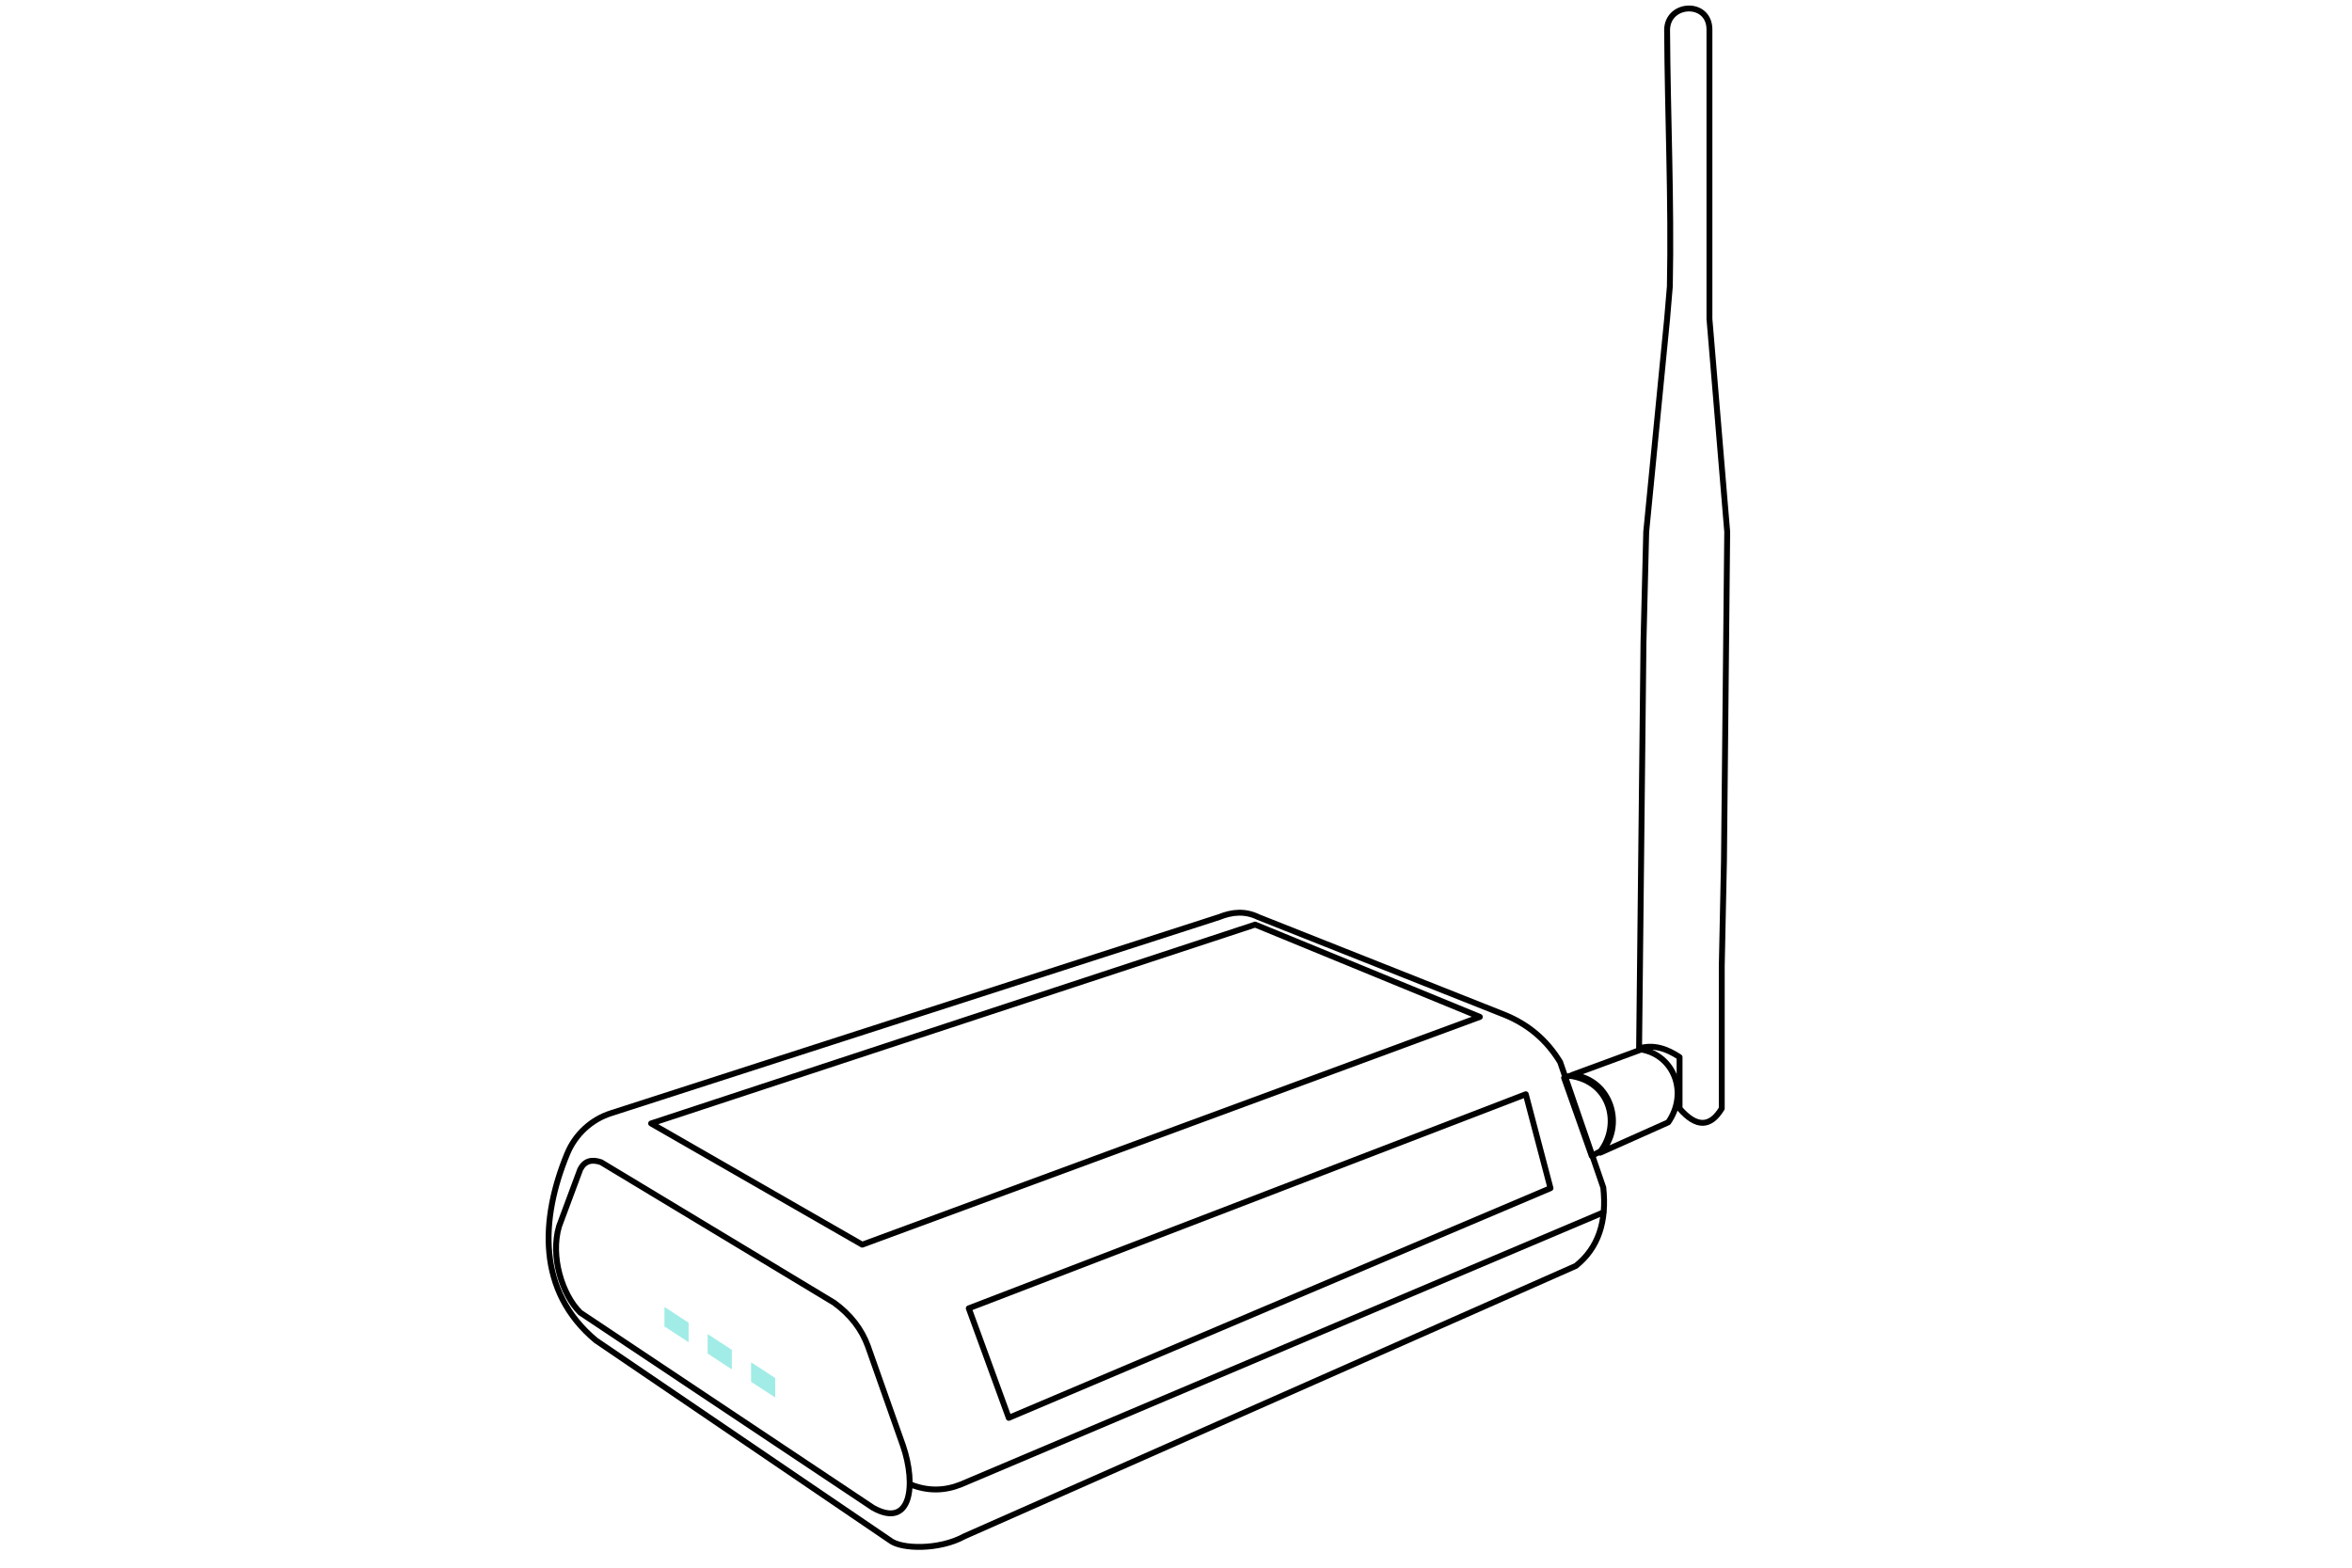
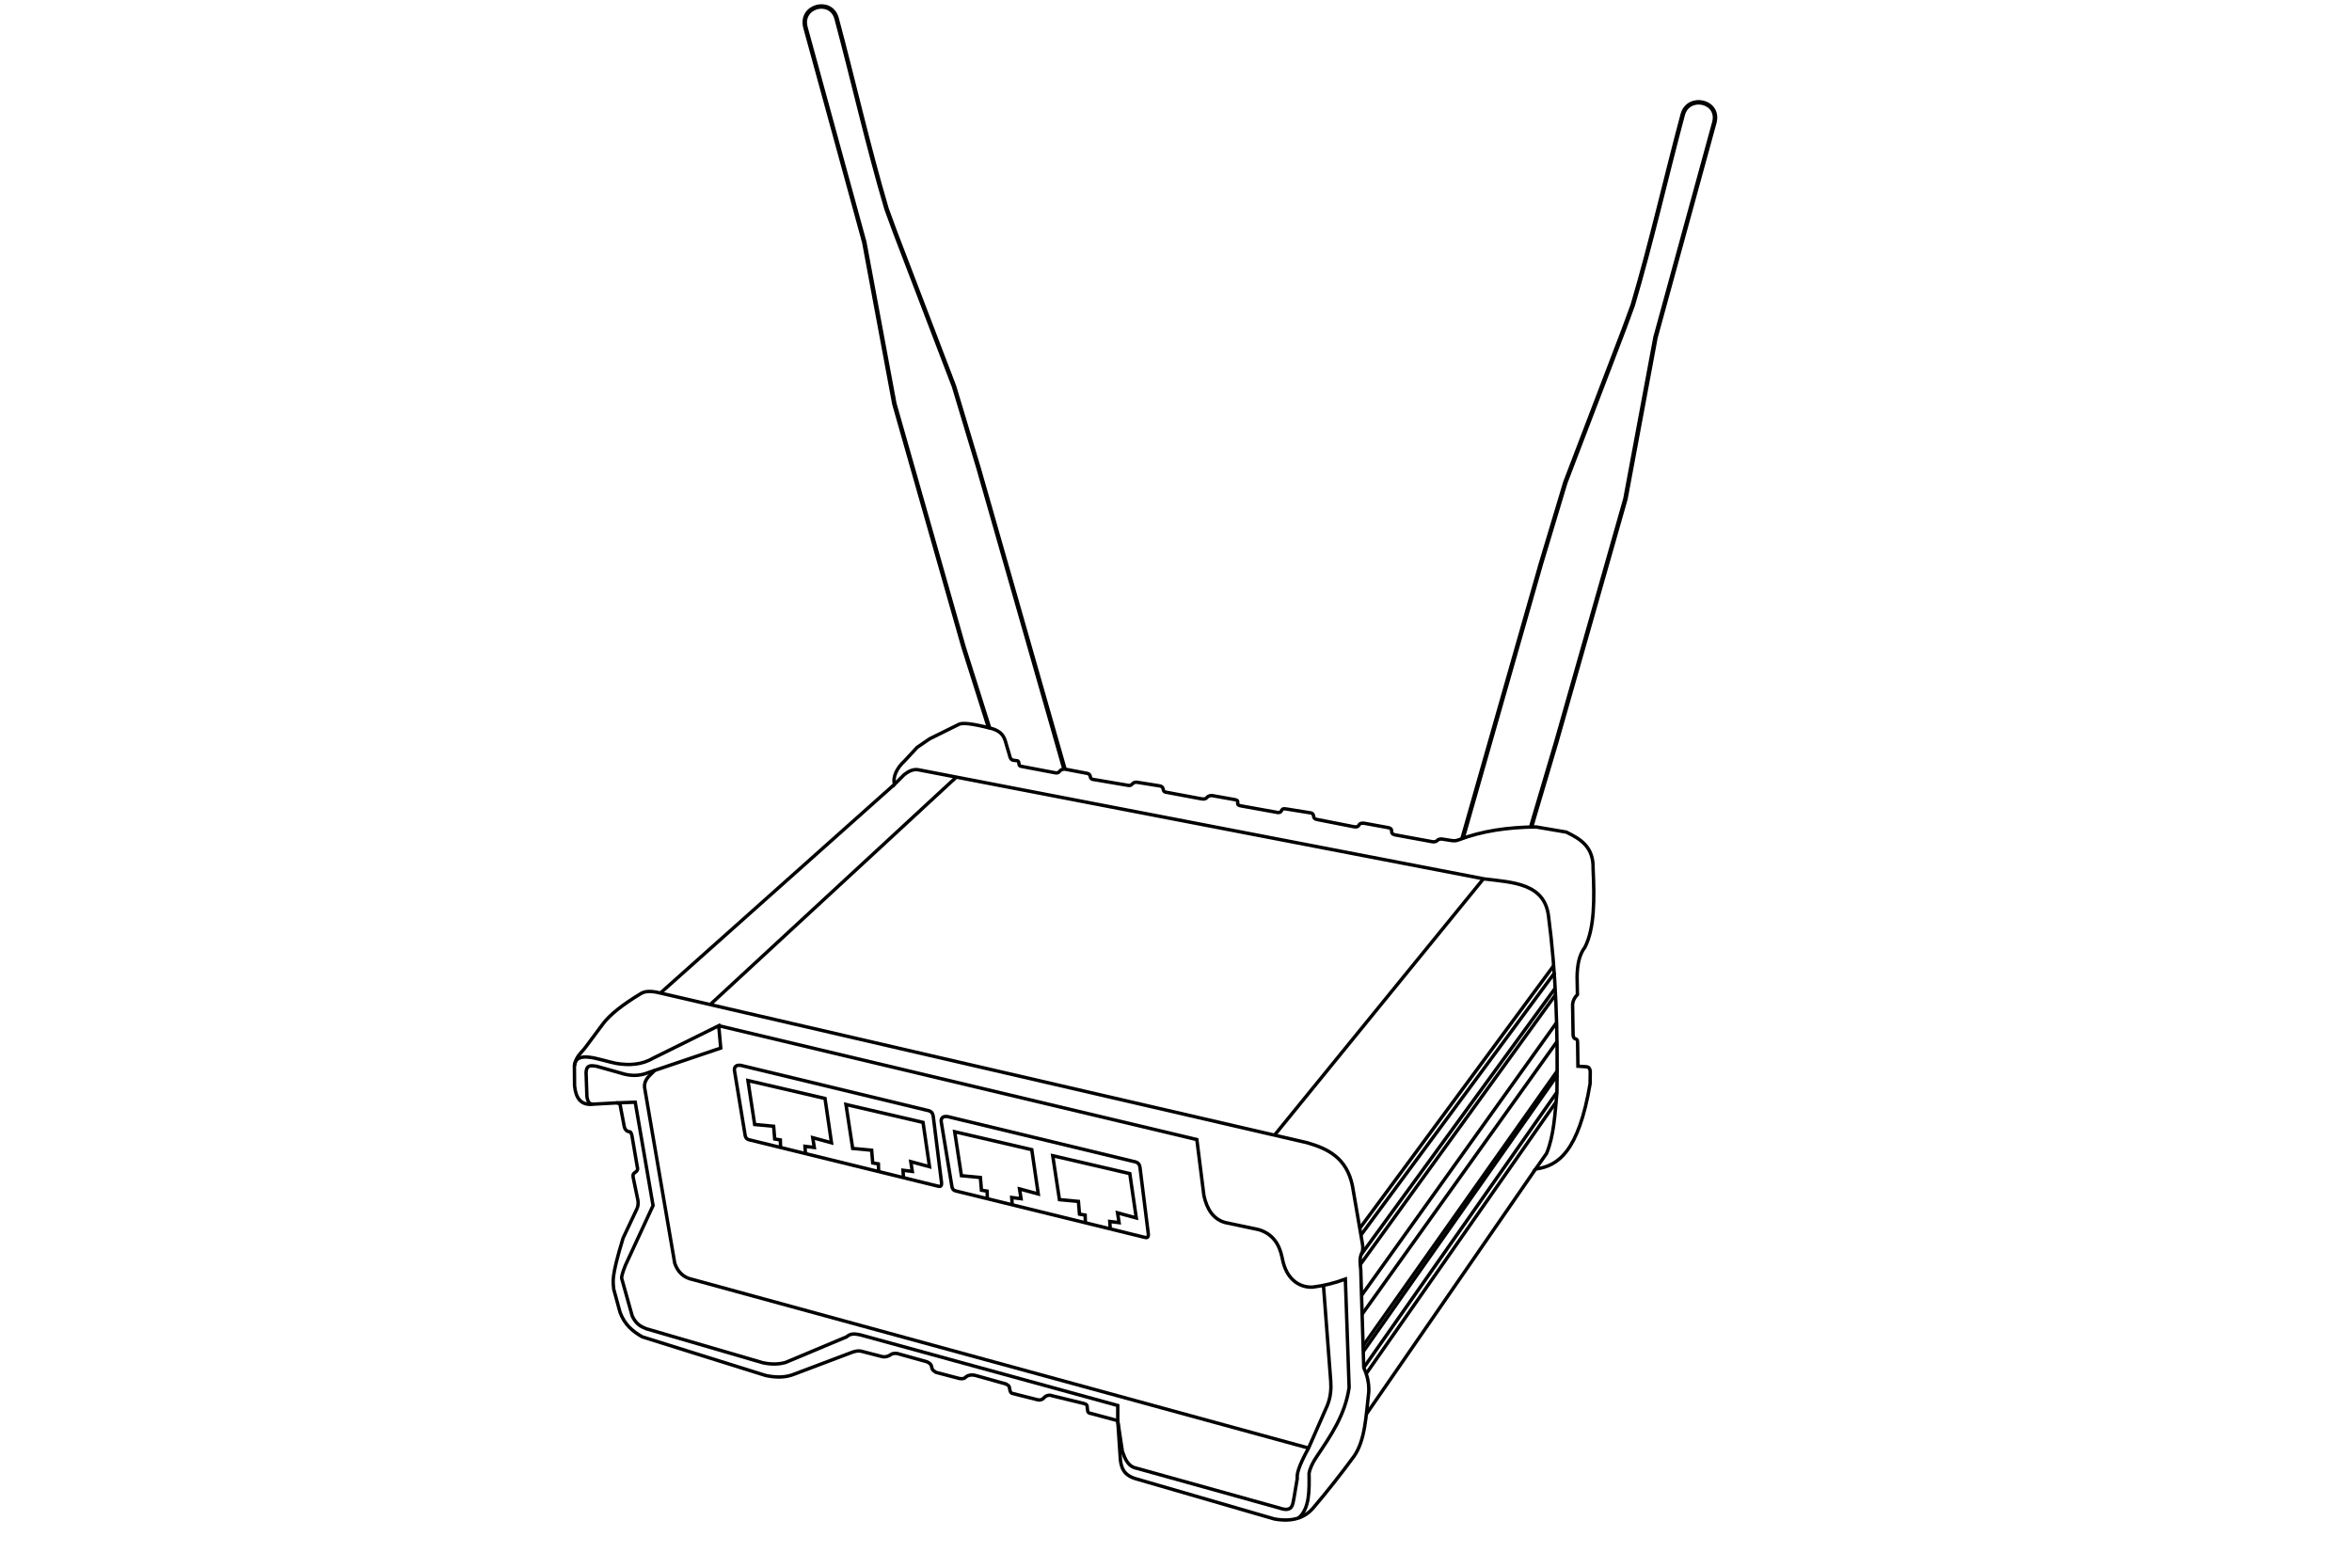
<svg xmlns="http://www.w3.org/2000/svg" width="100%" height="100%" viewBox="0 0 600 400" version="1.1" xml:space="preserve" style="fill-rule:evenodd;clip-rule:evenodd;stroke-linecap:round;stroke-linejoin:round;stroke-miterlimit:1.5;" id="svg44">
  <defs id="defs48" />
-   <g id="g28">
-     <g id="g14">
-       <g id="g10">
-         <path d="M409.017,309.356L245.148,378.744C241.029,380.407 236.738,380.551 232.228,378.744" style="fill:none;stroke:black;stroke-width:1.5px;" id="path2" />
-         <path d="M153.341,296.547L212.791,332.402C216.941,335.421 219.799,339.116 221.394,343.472L230.359,368.868C233.767,378.823 232.487,390.166 222.722,384.724L148.022,334.912C143.436,330.388 140.336,320.629 142.617,312.89L148.022,298.358C149.133,296.18 150.971,295.731 153.341,296.547Z" style="fill:none;stroke:black;stroke-width:1.5px;" id="path4" />
-         <path d="M166.1,286.651L320.191,235.913L377.515,259.462L219.955,317.582L166.1,286.651Z" style="fill:none;stroke:black;stroke-width:1.5px;" id="path6" />
-         <path d="M384,259L321,234C317.619,232.346 314.295,232.672 311,234L156,284C150.871,285.583 146.733,289.445 144.7,294.379C137.834,311.037 136.937,329.445 152,342L227,393C229.901,395.336 239.659,395.507 246,392L402,323C407.734,318.43 409.944,311.687 409,303L398,271C394.432,265.113 389.636,261.335 384,259" style="fill:none;stroke:black;stroke-width:1.5px;" id="path8" />
+   <g id="g42" />
+   <g id="g1230" transform="matrix(0.7690857,0,0,0.7690857,-170.891,-20.95193)">
+     <g transform="translate(-22.88136,-31.35593)" id="g28">
+       <g transform="translate(303.2004,31.85967)" id="g22">
+         <path id="path18" style="fill:none;stroke:#000000;stroke-width:1.5px" d="m 427.088,304.586 25.893,-90.774 8.118,-27.017 19.484,-50.985 2.871,-7.832 c 6.187,-20.904 10.964,-42.24 16.613,-63.332 1.963,-6.708 12.432,-4.349 10.418,2.852 l -19.484,71.164 -9.972,53.589 -22.959,80.736 -7.64,25.765 -0.58,2.039" />
+         <path id="path18-3" style="clip-rule:evenodd;fill:none;fill-rule:evenodd;stroke:#000000;stroke-width:1.5px;stroke-linecap:round;stroke-linejoin:round;stroke-miterlimit:1.5" d="m 294.865,281.523 -28.441,-99.633 -8.118,-27.017 -19.484,-50.985 -2.871,-7.832 c -6.187,-20.904 -10.964,-42.24 -16.613,-63.332 -1.963,-6.708 -12.273,-3.978 -10.259,3.223 l 19.484,71.164 9.972,53.589 22.959,80.736 8.381,26.507" />
      </g>
-       <path d="M247.134,333.823L257.339,361.769L395.534,303.168L389.232,279.202L247.134,333.823Z" style="fill:none;stroke:black;stroke-width:1.5px;" id="path12" />
+       <g id="g26" transform="translate(-82.6767,-12.7098)" />
    </g>
-     <g id="g22">
-       <path d="M401.115,274.259L418.69,267.787C427.178,269.283 430.699,278.987 425.568,286.371L408.229,294.113C414.601,287.721 411.254,275.37 401.115,274.259" style="fill:none;stroke:black;stroke-width:1.5px;" id="path16" />
-       <path d="M418.135,267.503L419.256,163.896L419.951,135.694L425.28,81.374L425.981,73.062C426.428,51.266 425.402,29.426 425.28,7.591C425.402,0.603 436.122,0.114 436.081,7.591L436.081,81.374L440.614,135.694L439.79,219.627L439.225,246.495L439.225,282.838C436.324,287.64 432.758,287.792 428.461,282.838L428.461,269.722C425.196,267.55 421.804,266.401 418.135,267.503Z" style="fill:none;stroke:black;stroke-width:1.5px;" id="path18" />
-       <path d="M399,275L400.452,274.494C411.068,275.949 413.408,287.131 408.277,293.768L406.049,294.926L399,275" style="fill:none;stroke:black;stroke-width:1.5px;" id="path20" />
-     </g>
-     <g transform="matrix(1,0,0,1,-82.6767,-12.7098)" id="g26" />
-   </g>
-   <g id="g42">
-     <g transform="matrix(1,0.653803,0,0.926564,0,-85.9676)" id="g32">
-       <rect x="169.503" y="333.079" width="6.165" height="5.363" style="fill:rgb(48,213,200);fill-opacity:0.45;" class="animate-flicker" id="rect30" />
-     </g>
-     <g transform="matrix(1,0.653803,0,0.926564,11.0228,-79.0451)" id="g36">
-       <rect x="169.503" y="333.079" width="6.165" height="5.363" style="fill:rgb(48,213,200);fill-opacity:0.45;" class="animate-blink" id="rect34" />
-     </g>
-     <g transform="matrix(1,0.653803,0,0.926564,22.0962,-71.8553)" id="g40">
-       <rect x="169.503" y="333.079" width="6.165" height="5.363" style="fill:rgb(48,213,200);fill-opacity:0.45;" class="animate-flicker-slow" id="rect38" />
+     <g style="stroke:#000000;stroke-opacity:1" id="layer1" transform="matrix(2.135856,0,0,2.135856,394.8877,244.3457)">
+       <g id="g947" transform="matrix(0.5478488,0,0,0.5478488,32.31891,1.091804)" style="fill:none;fill-opacity:1;stroke:#000000;stroke-width:0.966;stroke-miterlimit:4;stroke-dasharray:none;stroke-opacity:1">
+         <path id="path826" d="m -19.371,94.027 183.318,42.428 c 5.886,1.707 11.195,4.263 12.851,12.19 l 2.835,16.442 c 0.178,1.09 0.194,2.153 -0.378,3.118 -0.485,1.327 -0.203,2.807 -0.095,4.252 l 0.85,27.781 c 1.014,2.179 1.537,4.467 1.417,6.898 -0.78,6.627 -0.961,13.738 -4.252,18.332 -3.66,4.968 -7.428,9.773 -11.339,14.363 -2.44,2.987 -6.065,4.225 -11.15,3.307 l -39.404,-11.434 c -3.378,-1.058 -3.977,-3.116 -4.252,-5.292 l -0.756,-11.15 -7.371,-1.984 c -0.885,-0.156 -1.159,-0.253 -1.228,-1.323 -0.092,-1.045 -0.033,-1.277 -0.992,-1.559 l -8.93,-2.173 c -0.646,-0.284 -1.291,-0.204 -1.937,0.142 l -0.898,0.803 c -0.63,0.348 -1.147,0.242 -1.654,0.095 l -6.945,-1.748 c -0.609,-0.27 -0.567,-0.866 -0.709,-1.37 -0.04,-0.909 -0.608,-0.939 -0.992,-1.276 L 69.831,202.411 c -0.967,-0.209 -1.836,-0.121 -2.551,0.425 -0.63,0.652 -1.26,0.558 -1.89,0.472 l -6.662,-1.748 c -1.228,-0.75 -1.01,-1.019 -1.181,-1.417 -0.102,-0.922 -0.741,-1.307 -1.465,-1.606 l -8.315,-2.315 c -0.798,-0.105 -1.375,0.011 -1.795,0.283 -0.646,0.467 -1.388,0.773 -2.41,0.614 l -6.048,-1.559 c -0.518,-0.067 -0.946,-0.184 -2.315,0.236 l -16.631,6.284 c -2.622,1.053 -5.332,0.957 -8.079,0.378 L -24.521,191.497 c -2.58,-1.491 -4.951,-3.336 -6.284,-6.945 l -1.795,-6.567 c -0.153,-2.197 -0.832,-3.062 2.646,-14.458 l 3.922,-8.315 c 0.37,-0.819 0.416,-1.638 0.283,-2.457 l -1.323,-6.378 c -0.027,-0.491 -0.311,-0.949 0.614,-1.559 0.454,-0.301 0.811,-0.683 0.52,-1.606 l -1.512,-8.835 c -0.189,-0.676 -0.378,-1.071 -0.567,-0.992 -0.933,-0.122 -1.429,-0.682 -1.606,-1.559 l -1.039,-5.433 c -0.117,-1.279 -0.654,-1.157 -1.134,-1.228 l -7.701,0.425 c -2.256,-0.113 -3.836,-1.532 -4.205,-5.292 l -0.047,-5.575 c 0.38,-2.745 1.982,-3.742 3.166,-5.339 l 4.819,-6.473 c 1.974,-2.716 5.744,-5.647 10.867,-8.741 1.033,-0.604 2.495,-0.913 5.528,-0.142 z M 46.964,34.874 c -0.484,-2.045 0.538,-4.526 2.929,-6.709 l 3.496,-3.78 3.591,-2.457 8.41,-4.158 c 1.037,-0.345 3.15,-0.273 8.693,1.134 3.698,0.912 4.121,2.832 4.63,4.725 l 0.85,2.835 c 0.309,1.627 0.958,1.524 1.465,1.606 0.493,0.152 1.207,-0.237 1.252,1.016 0.1,0.264 -0.001,0.605 0.638,0.661 l 9.591,1.819 c 0.529,0.108 0.992,0.044 1.299,-0.425 0.344,-0.462 0.852,-0.595 1.417,-0.614 l 6.355,1.205 c 0.533,0.086 0.763,0.407 0.898,0.803 0.033,0.384 0.156,0.712 0.543,0.874 l 10.182,1.725 c 0.466,0.112 0.796,0.007 1.039,-0.236 0.344,-0.399 0.748,-0.724 1.488,-0.638 l 6.355,1.016 c 0.667,0.073 0.999,0.43 1.087,0.992 0.073,0.353 0.168,0.689 0.591,0.78 l 10.134,1.89 c 0.505,0.06 1.011,0.23 1.559,-0.26 0.368,-0.432 0.859,-0.695 1.583,-0.638 l 6.355,1.134 c 0.413,0.129 0.948,0.09 0.898,0.85 -0.134,0.725 0.381,0.801 0.85,0.921 l 10.489,1.89 c 0.477,0.059 0.83,-0.086 1.039,-0.472 0.145,-0.401 0.405,-0.715 1.299,-0.543 l 7.063,1.134 c 0.481,0.087 0.674,0.432 0.756,0.874 0.028,0.478 0.248,0.846 0.898,0.969 l 10.442,2.055 c 0.559,0.079 1.126,0.188 1.512,-0.425 0.3,-0.602 0.882,-0.598 1.488,-0.543 l 6.874,1.252 c 0.377,0.18 0.876,0.07 0.921,1.039 0.002,0.77 0.515,0.899 1.039,1.016 l 10.56,1.937 c 0.514,0.051 0.963,-0.026 1.299,-0.331 0.256,-0.352 0.733,-0.452 1.299,-0.449 l 2.858,0.449 c 0.606,0.076 1.213,0.069 1.819,-0.165 6.666,-2.583 14.106,-3.617 22.017,-3.709 l 8.599,1.465 c 4.035,1.95 7.773,4.196 7.607,10.347 0.401,8.606 0.445,16.856 -2.315,22.301 -1.666,2.154 -2.149,5.098 -2.221,8.315 l 0.095,5.103 c -0.812,0.825 -1.271,1.737 -1.37,2.74 l 0.142,8.646 c 0.041,0.616 0.212,1.022 0.567,1.134 0.394,0.084 0.748,0.244 0.709,1.134 l 0.095,6.662 2.315,0.142 c 0.441,0.113 0.92,-0.023 1.181,1.228 l -0.047,3.591 c -3.227,19.176 -9.046,23.369 -15.45,24.19 l 3.1,-4.399 c 2.083,-4.938 2.405,-11.246 2.948,-17.382 0.271,-17.378 -0.283,-34.051 -2.362,-49.751 -1.045,-9.449 -9.955,-9.721 -18.237,-10.725 L 53.72,30.716 c -1.409,-0.235 -2.732,0.397 -4.016,1.417 z" style="fill:none;fill-opacity:1;stroke:#000000;stroke-width:0.966;stroke-linecap:butt;stroke-linejoin:miter;stroke-miterlimit:4;stroke-dasharray:none;stroke-opacity:1" />
+         <path id="path828" d="M -19.371,94.027 46.964,34.874" style="fill:none;fill-opacity:1;stroke:#000000;stroke-width:0.966;stroke-linecap:butt;stroke-linejoin:miter;stroke-miterlimit:4;stroke-dasharray:none;stroke-opacity:1" />
+         <path id="path830" d="m 213.923,61.651 -59.153,72.595" style="fill:none;fill-opacity:1;stroke:#000000;stroke-width:0.966;stroke-linecap:butt;stroke-linejoin:miter;stroke-miterlimit:4;stroke-dasharray:none;stroke-opacity:1" />
+         <path id="path832" d="m 180.758,213.395 47.965,-69.475" style="fill:none;fill-opacity:1;stroke:#000000;stroke-width:0.966;stroke-linecap:butt;stroke-linejoin:miter;stroke-miterlimit:4;stroke-dasharray:none;stroke-opacity:1" />
+         <path id="path834" d="m -31.797,125.163 5.292,-0.189 5.055,29.293 -7.843,16.962 c -0.779,1.956 -1.142,3.226 -1.039,3.733 l 2.977,10.631 c 1.081,2.328 2.491,3.012 3.922,3.591 l 33.026,9.638 c 2.336,0.518 4.494,0.504 6.473,-0.047 l 17.34,-7.276 c 1.291,-1.153 2.583,-0.791 3.874,-0.567 l 72.997,20.033 v 4.299" style="fill:none;fill-opacity:1;stroke:#000000;stroke-width:0.966;stroke-linecap:butt;stroke-linejoin:miter;stroke-miterlimit:4;stroke-dasharray:none;stroke-opacity:1" />
+         <path id="path838" d="m -38.601,125.493 c -0.898,0.095 -1.467,-0.852 -1.606,-2.268 l -0.236,-6.78 c 0.195,-2.295 1.646,-1.8 2.929,-1.677 l 6.733,1.89 c 2.615,0.878 5.244,1.073 8.221,-0.165 l 20.293,-6.874 -0.567,-6.331 -18.521,9.166 c -3.122,1.857 -6.707,2.171 -10.583,1.512 -4.926,-0.997 -11.367,-3.908 -11.812,0.756" style="fill:none;fill-opacity:1;stroke:#000000;stroke-width:0.966;stroke-linecap:butt;stroke-linejoin:miter;stroke-miterlimit:4;stroke-dasharray:none;stroke-opacity:1" />
+         <path id="path840" d="m 110.275,215.263 c 0,5e-5 1.31,8.706 1.31,8.706 0.784,2.2 1.615,4.354 4.143,4.811 l 40.291,11.225 c 3.814,1.355 3.836,-0.893 4.209,-2.806 l 0.935,-5.546 c -0.167,-1.274 0.366,-3.452 3.207,-8.619 l 5.345,-12.161 c 0.903,-2.272 1.098,-4.544 0.935,-6.815 l -2.071,-27.261" style="fill:none;fill-opacity:1;stroke:#000000;stroke-width:0.966;stroke-linecap:butt;stroke-linejoin:miter;stroke-miterlimit:4;stroke-dasharray:none;stroke-opacity:1" />
+         <path id="path842" d="M 164.371,223.033 -10.156,175.259 c -2.647,-0.512 -4.279,-2.14 -5.145,-4.61 l -8.553,-49.846 c -0.207,-2.476 1.739,-3.518 3.007,-5.011" style="fill:none;fill-opacity:1;stroke:#000000;stroke-width:0.966;stroke-linecap:butt;stroke-linejoin:miter;stroke-miterlimit:4;stroke-dasharray:none;stroke-opacity:1" />
+         <path id="path844" d="m -2.835,103.287 135.534,32.282 2.005,15.903 c 0.861,3.854 2.637,6.656 6.014,7.617 l 9.488,2.005 c 4.044,1.205 5.905,4.174 6.682,8.018 1.238,6.865 5.695,8.48 8.686,8.285 3.074,-0.387 6.147,-1.129 9.221,-2.272 l 1.069,30.736 c -1.148,7.887 -5.26,13.714 -9.221,19.644 -1.048,1.559 -1.844,3.118 -2.138,4.677 0.07,4.945 0.193,9.924 -2.99,12.72" style="fill:none;fill-opacity:1;stroke:#000000;stroke-width:0.966;stroke-linecap:butt;stroke-linejoin:miter;stroke-miterlimit:4;stroke-dasharray:none;stroke-opacity:1" />
+         <path id="path846" d="M 178.854,160.763 233.802,86.326" style="fill:none;fill-opacity:1;stroke:#000000;stroke-width:0.966;stroke-linecap:butt;stroke-linejoin:miter;stroke-miterlimit:4;stroke-dasharray:none;stroke-opacity:1" />
+         <path id="path846-3" d="M 179.255,162.594 234.203,88.156" style="fill:none;fill-opacity:1;stroke:#000000;stroke-width:0.966;stroke-linecap:butt;stroke-linejoin:miter;stroke-miterlimit:4;stroke-dasharray:none;stroke-opacity:1" />
+         <path id="path863" d="M 179.255,168.205 234.228,92.723" style="fill:none;fill-opacity:1;stroke:#000000;stroke-width:0.966;stroke-linecap:butt;stroke-linejoin:miter;stroke-miterlimit:4;stroke-dasharray:none;stroke-opacity:1" />
+         <path id="path865" d="M 234.345,94.56 179.054,170.966" style="fill:none;fill-opacity:1;stroke:#000000;stroke-width:0.966;stroke-linecap:butt;stroke-linejoin:miter;stroke-miterlimit:4;stroke-dasharray:none;stroke-opacity:1" />
+         <path id="path867" d="m 179.371,179.769 55.258,-77.308" style="fill:none;fill-opacity:1;stroke:#000000;stroke-width:0.966;stroke-linecap:butt;stroke-linejoin:miter;stroke-miterlimit:4;stroke-dasharray:none;stroke-opacity:1" />
+         <path id="path869" d="m 234.729,107.873 -55.158,77.174" style="fill:none;fill-opacity:1;stroke:#000000;stroke-width:0.966;stroke-linecap:butt;stroke-linejoin:miter;stroke-miterlimit:4;stroke-dasharray:none;stroke-opacity:1" />
+         <path id="path871" d="m 179.806,194.068 55.058,-77.976" style="fill:none;fill-opacity:1;stroke:#000000;stroke-width:0.966;stroke-linecap:butt;stroke-linejoin:miter;stroke-miterlimit:4;stroke-dasharray:none;stroke-opacity:1" />
+         <path id="path873" d="m 234.897,117.295 -54.991,78.343" style="fill:none;fill-opacity:1;stroke:#000000;stroke-width:0.966;stroke-linecap:butt;stroke-linejoin:miter;stroke-miterlimit:4;stroke-dasharray:none;stroke-opacity:1" />
+         <path id="path875" d="m 180.011,200.238 54.759,-78.099" style="fill:none;fill-opacity:1;stroke:#000000;stroke-width:0.966;stroke-linecap:butt;stroke-linejoin:miter;stroke-miterlimit:4;stroke-dasharray:none;stroke-opacity:1" />
+         <path id="path877" d="m 234.546,124.891 -53.805,76.995" style="fill:none;fill-opacity:1;stroke:#000000;stroke-width:0.966;stroke-linecap:butt;stroke-linejoin:miter;stroke-miterlimit:4;stroke-dasharray:none;stroke-opacity:1" />
+         <path id="path879" d="m 1.604,115.858 3.074,18.642 c 0.179,0.423 0.194,0.883 1.136,1.136 l 53.32,13.096 c 0.706,0.173 1.428,0.377 1.136,-1.403 l -2.272,-18.174 c -0.17,-1.793 -1.291,-1.74 -2.272,-2.005 L 3.408,114.522 c -0.57,-0.067 -1.852,-0.116 -1.804,1.336 z" style="fill:none;fill-opacity:1;stroke:#000000;stroke-width:0.966;stroke-linecap:butt;stroke-linejoin:miter;stroke-miterlimit:4;stroke-dasharray:none;stroke-opacity:1" />
+         <path id="path881" d="m 14.7,137.808 -0.067,-2.138 -1.604,-0.267 -0.301,-3.608 -5.379,-0.501 -1.904,-12.461 21.849,5.078 1.837,12.562 -5.312,-1.437 0.434,2.773 -2.639,-0.334 0.134,2.138" style="fill:none;fill-opacity:1;stroke:#000000;stroke-width:0.966;stroke-linecap:butt;stroke-linejoin:miter;stroke-miterlimit:4;stroke-dasharray:none;stroke-opacity:1" />
+         <path id="path881-6" d="m 42.488,144.598 -0.067,-2.138 -1.604,-0.267 -0.301,-3.608 -5.379,-0.501 -1.904,-12.461 21.849,5.078 1.837,12.562 -5.312,-1.437 0.434,2.773 -2.639,-0.334 0.134,2.138" style="fill:none;fill-opacity:1;stroke:#000000;stroke-width:0.966;stroke-linecap:butt;stroke-linejoin:miter;stroke-miterlimit:4;stroke-dasharray:none;stroke-opacity:1" />
+         <path id="path879-7" d="m 60.215,130.377 3.074,18.642 c 0.179,0.423 0.194,0.883 1.136,1.136 l 53.32,13.096 c 0.706,0.173 1.428,0.377 1.136,-1.403 l -2.272,-18.174 c -0.17,-1.793 -1.291,-1.74 -2.272,-2.005 L 62.019,129.041 c -0.57,-0.067 -1.852,-0.116 -1.804,1.336 z" style="fill:none;fill-opacity:1;stroke:#000000;stroke-width:0.966;stroke-linecap:butt;stroke-linejoin:miter;stroke-miterlimit:4;stroke-dasharray:none;stroke-opacity:1" />
+         <path id="path881-5" d="m 73.311,152.327 -0.067,-2.138 -1.604,-0.267 -0.301,-3.608 -5.379,-0.501 -1.904,-12.461 21.849,5.078 1.837,12.562 -5.312,-1.437 0.434,2.773 -2.639,-0.334 0.134,2.138" style="fill:none;fill-opacity:1;stroke:#000000;stroke-width:0.966;stroke-linecap:butt;stroke-linejoin:miter;stroke-miterlimit:4;stroke-dasharray:none;stroke-opacity:1" />
+         <path id="path881-6-3" d="m 101.1,159.117 -0.067,-2.138 -1.604,-0.267 -0.301,-3.608 -5.379,-0.501 -1.904,-12.461 21.849,5.078 1.837,12.562 -5.312,-1.437 0.434,2.773 -2.639,-0.334 0.134,2.138" style="fill:none;fill-opacity:1;stroke:#000000;stroke-width:0.966;stroke-linecap:butt;stroke-linejoin:miter;stroke-miterlimit:4;stroke-dasharray:none;stroke-opacity:1" />
+         <path id="path919" d="M -5.245,97.283 64.546,32.771" style="fill:none;fill-opacity:1;stroke:#000000;stroke-width:0.966;stroke-linecap:butt;stroke-linejoin:miter;stroke-miterlimit:4;stroke-dasharray:none;stroke-opacity:1" />
+       </g>
    </g>
  </g>
</svg>
